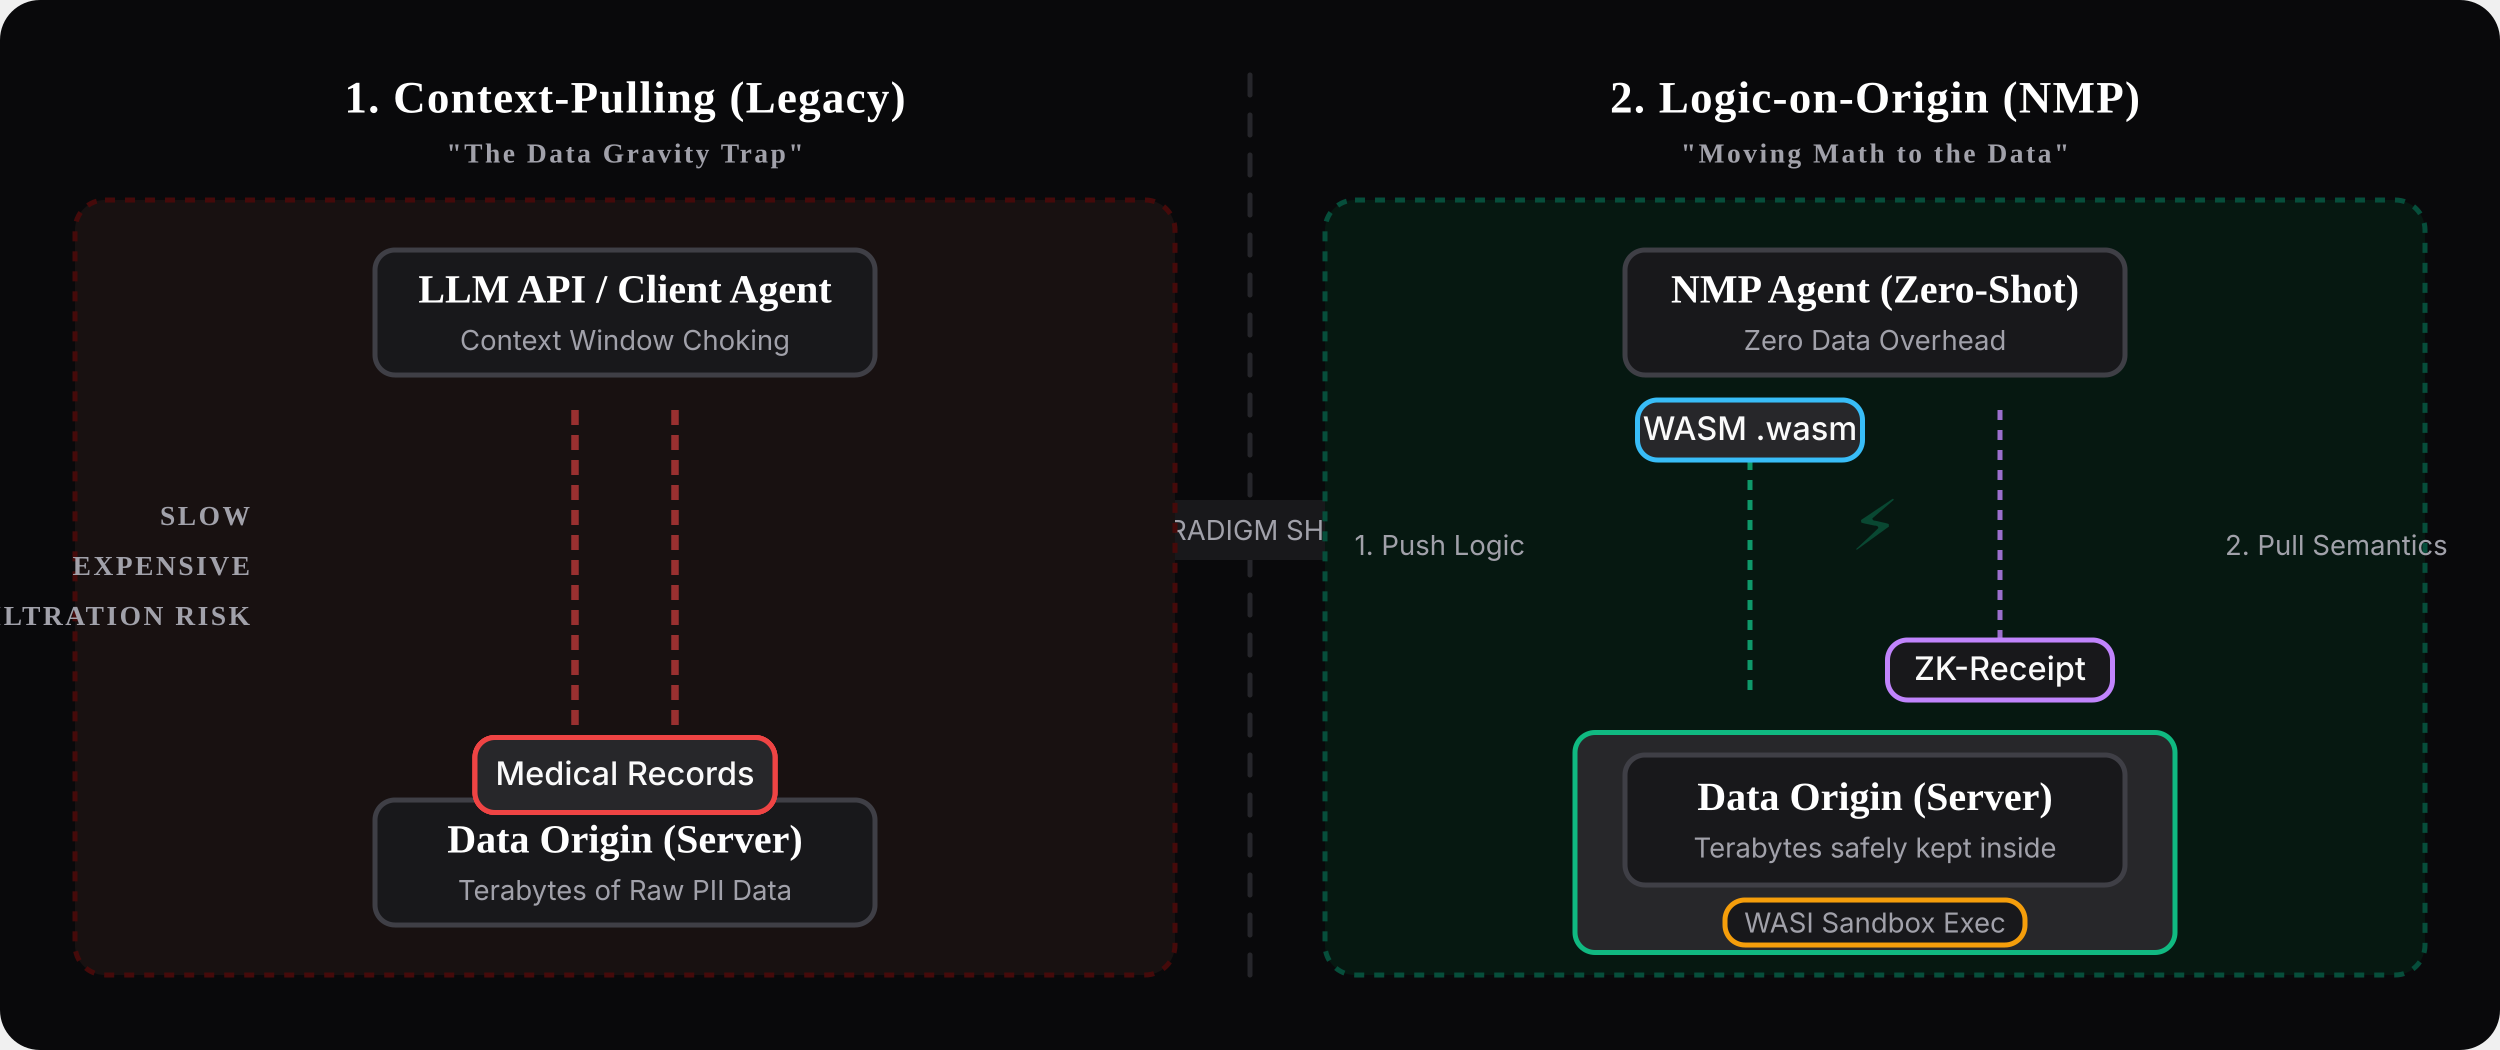
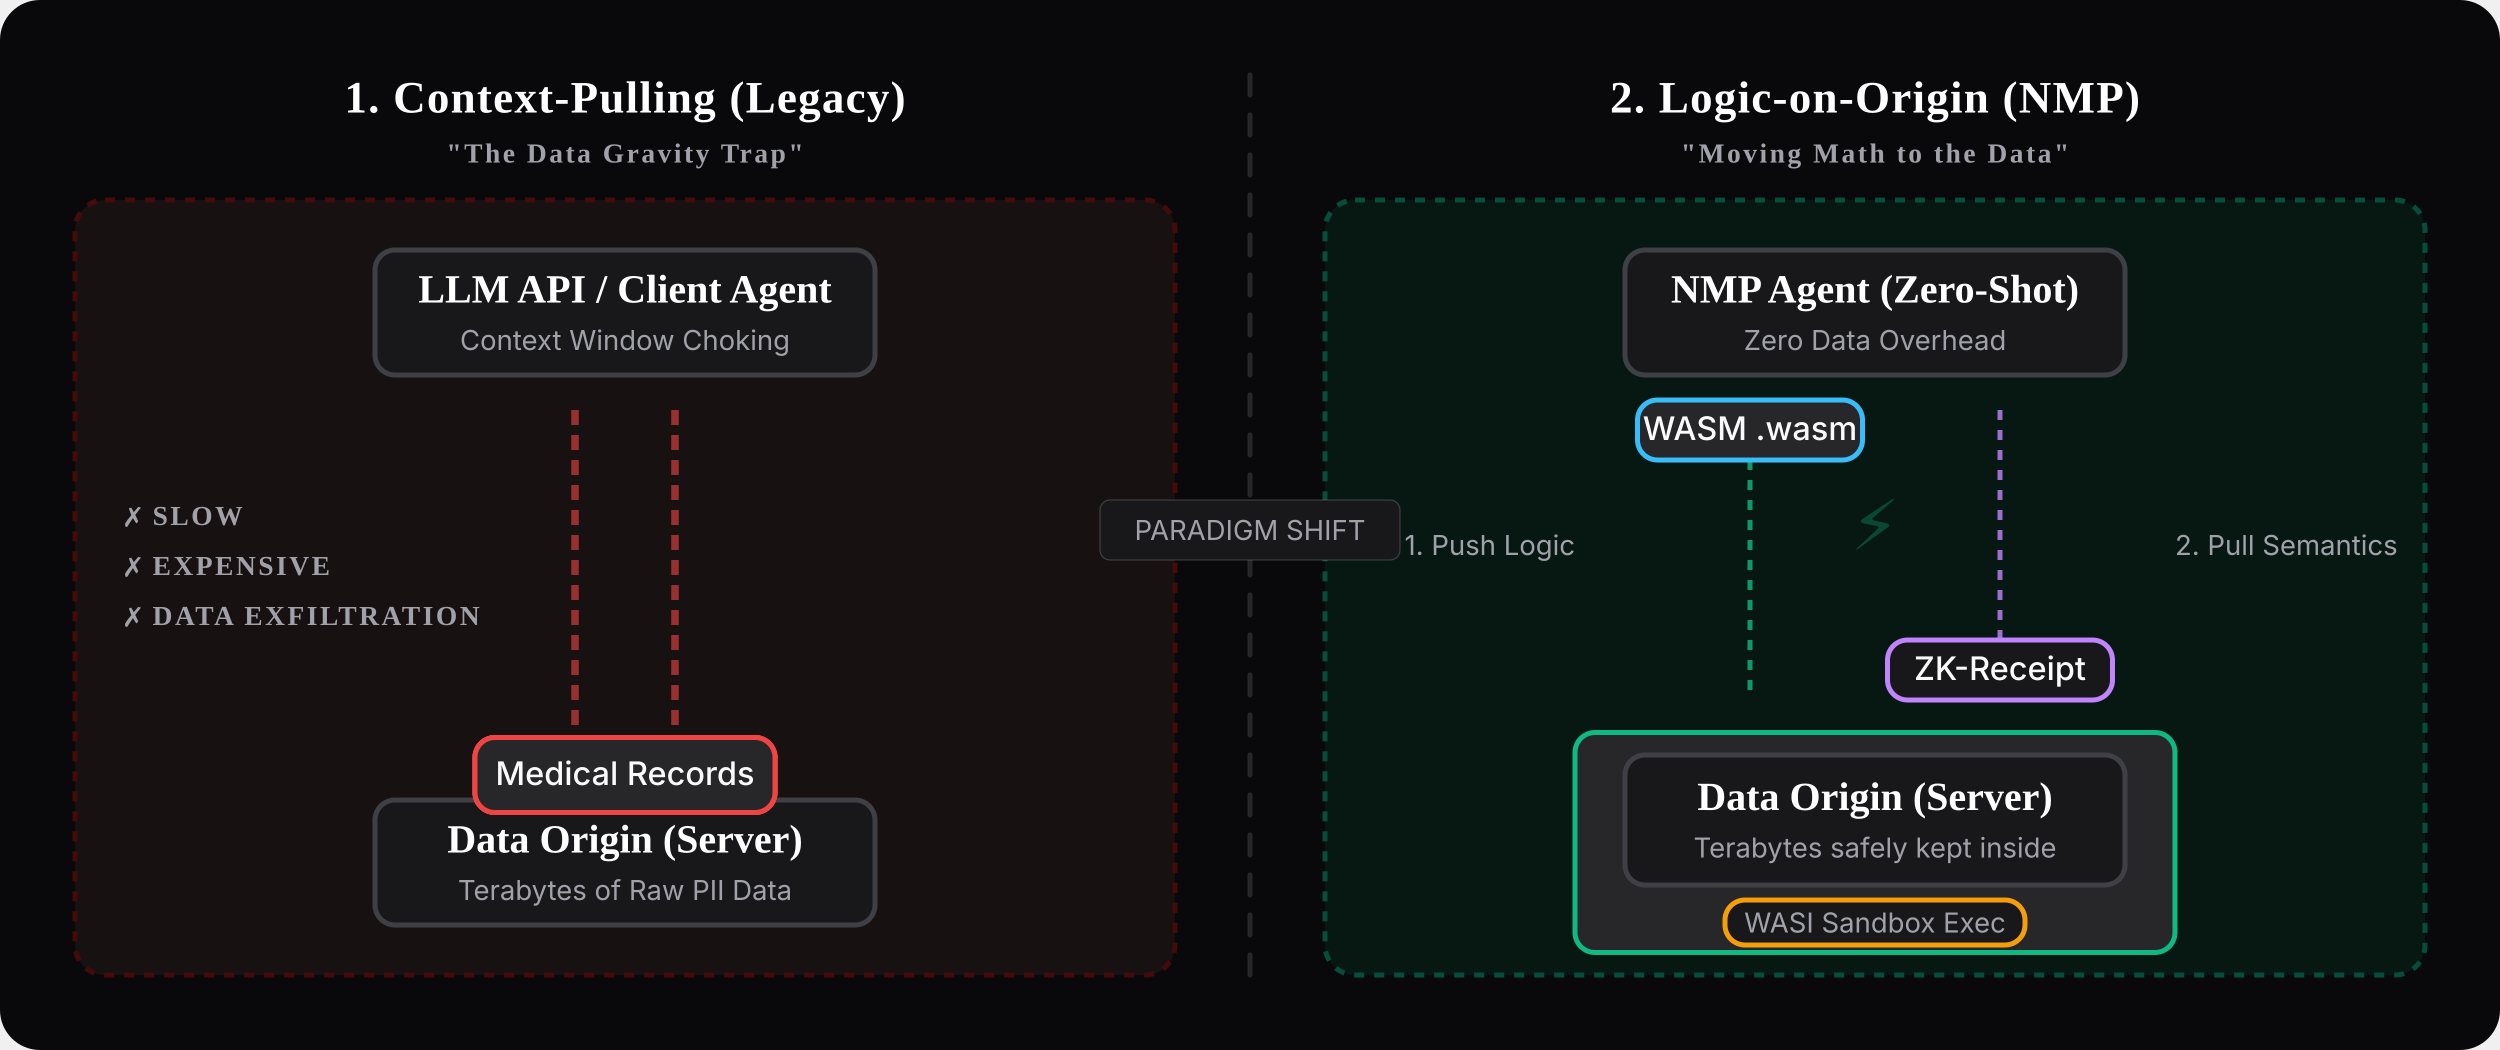
<svg xmlns="http://www.w3.org/2000/svg" width="1000" height="420" viewBox="0 0 1000 420">
  <rect width="1000" height="420" fill="#09090b" rx="16" />
  <style>
        .nmp-text {
            font-family: 'Inter', system-ui, sans-serif;
            font-size: 13px;
            font-weight: 500;
            fill: #FAFAFA;
        }

        .nmp-text-sm {
            font-family: 'Inter', system-ui, sans-serif;
            font-size: 11px;
            fill: #A1A1AA;
        }

        .nmp-title {
            font-weight: 700;
            font-size: 16px;
            fill: #FFFFFF;
        }

        .nmp-heading {
            font-weight: 800;
            font-size: 18px;
            fill: #FFFFFF;
            letter-spacing: 0.5px;
            text-transform: uppercase;
        }

        .nmp-subtitle {
            font-size: 11px;
            fill: #A1A1AA;
            text-transform: uppercase;
            letter-spacing: 1px;
            font-weight: 600;
        }

        /* Zones */
        .nmp-zone-bad {
            fill: #181111;
            stroke: #450a0a;
            stroke-width: 2;
            rx: 12;
            stroke-dasharray: 4 4;
        }

        .nmp-zone-good {
            fill: #061811;
            stroke: #064e3b;
            stroke-width: 2;
            rx: 12;
            stroke-dasharray: 4 4;
        }

        /* Elements */
        .nmp-box {
            fill: #18181b;
            stroke: #3f3f46;
            stroke-width: 2;
            rx: 8;
        }

        .nmp-box-red {
            fill: #27272a;
            stroke: #ef4444;
            stroke-width: 2;
            rx: 8;
        }

        .nmp-box-green {
            fill: #27272a;
            stroke: #10b981;
            stroke-width: 2;
            rx: 8;
        }

        .nmp-box-blue {
            fill: #27272a;
            stroke: #38bdf8;
            stroke-width: 2;
            rx: 8;
        }

        /* Lines */
        .nmp-line {
            stroke: #52525b;
            stroke-width: 2;
            fill: none;
            stroke-linecap: round;
            stroke-linejoin: round;
        }

        .nmp-line-red {
            stroke: #ef4444;
            stroke-width: 3;
            fill: none;
            stroke-dasharray: 6 4;
            opacity: 0.6;
        }

        .nmp-line-green {
            stroke: #10b981;
            stroke-width: 2;
            fill: none;
            stroke-dasharray: 4 4;
            opacity: 0.8;
        }

        .nmp-line-purple {
            stroke: #c084fc;
            stroke-width: 2;
            fill: none;
            stroke-dasharray: 4 4;
            opacity: 0.8;
        }

        /* Markers */
        .nmp-arrow {
            fill: #52525b;
        }

        /* ANIMATIONS */
        @keyframes slideRedD {
            0% {
                transform: translateY(0);
                opacity: 0;
            }

            10% {
                opacity: 1;
            }

            90% {
                opacity: 1;
            }

            100% {
                transform: translateY(-160px);
                opacity: 0;
            }
        }

        .anim-pull-1 {
            animation: slideRedD 2.5s cubic-bezier(0.4, 0, 0.2, 1) infinite;
        }

        .anim-pull-2 {
            animation: slideRedD 2.5s cubic-bezier(0.4, 0, 0.2, 1) infinite 0.8s;
        }

        .anim-pull-3 {
            animation: slideRedD 2.5s cubic-bezier(0.4, 0, 0.2, 1) infinite 1.6s;
        }

        @keyframes slideBlueD {
            0% {
                transform: translateY(0);
                opacity: 0;
            }

            10% {
                opacity: 1;
            }

            90% {
                opacity: 1;
            }

            100% {
                transform: translateY(160px);
                opacity: 0;
            }
        }

        .anim-push {
            animation: slideBlueD 2s cubic-bezier(0.4, 0, 0.2, 1) infinite;
        }

        @keyframes slidePurpleD {
            0% {
                transform: translateY(0);
                opacity: 0;
            }

            10% {
                opacity: 1;
            }

            90% {
                opacity: 1;
            }

            100% {
                transform: translateY(-160px);
                opacity: 0;
            }
        }

        .anim-return {
            animation: slidePurpleD 2s cubic-bezier(0.4, 0, 0.2, 1) infinite 1s;
        }

        @keyframes pulseAlertD {

            0%,
            100% {
                stroke: #ef4444;
            }

            50% {
                stroke: #7f1d1d;
            }
        }

        .anim-alert {
            animation: pulseAlertD 1.5s infinite;
        }

        @keyframes pulseShieldD {

            0%,
            100% {
                stroke: #10b981;
            }

            50% {
                stroke: #047857;
            }
        }

        .anim-shield {
            animation: pulseShieldD 2s infinite;
        }

        @keyframes marchLineRedD {
            to {
                stroke-dashoffset: -20;
            }
        }

        .anim-line-red {
            animation: marchLineRedD 1s linear infinite;
        }

        @keyframes marchLineGreenD {
            to {
                stroke-dashoffset: -16;
            }
        }

        .anim-line-green {
            animation: marchLineGreenD 1s linear infinite;
        }

        @keyframes marchLinePurpleD {
            to {
                stroke-dashoffset: 16;
            }
        }

        .anim-line-purple {
            animation: marchLinePurpleD 1s linear infinite;
        }
    </style>
  <defs>
    <marker id="arr-dark" markerWidth="10" markerHeight="7" refX="9" refY="3.5" orient="auto">
      <polygon points="0 0, 10 3.5, 0 7" class="nmp-arrow" />
    </marker>
  </defs>
-   <line x1="500" y1="30" x2="500" y2="390" class="nmp-line" stroke-dasharray="8 8" opacity="0.4" />
-   <rect x="440" y="200" width="120" height="24" fill="#18181b" rx="4" />
-   <text x="500" y="216" text-anchor="middle" class="nmp-text-sm" fill="#71717a">PARADIGM SHIFT</text>
  <text x="250" y="45" text-anchor="middle" class="nmp-heading" fill="#ef4444">1. Context-Pulling (Legacy)</text>
  <text x="250" y="65" text-anchor="middle" class="nmp-subtitle">"The Data Gravity Trap"</text>
  <rect x="30" y="80" width="440" height="310" class="nmp-zone-bad" />
  <rect x="150" y="100" width="200" height="50" class="nmp-box" />
  <text x="250" y="121" text-anchor="middle" class="nmp-title">LLM API / Client Agent</text>
  <text x="250" y="140" text-anchor="middle" class="nmp-text-sm" fill="#ef4444">Context Window Choking</text>
  <rect x="150" y="320" width="200" height="50" class="nmp-box" />
  <text x="250" y="341" text-anchor="middle" class="nmp-title">Data Origin (Server)</text>
  <text x="250" y="360" text-anchor="middle" class="nmp-text-sm">Terabytes of Raw PII Data</text>
  <path d="M 230 310 L 230 160" class="nmp-line-red anim-line-red" />
  <path d="M 270 310 L 270 160" class="nmp-line-red anim-line-red" />
  <g transform="translate(250, 310)">
    <g class="anim-pull-1">
      <rect x="-60" y="-15" width="120" height="30" class="nmp-box-red anim-alert" />
      <text x="0" y="4" text-anchor="middle" class="nmp-text" fill="#ef4444">GBs of Raw Logs</text>
    </g>
  </g>
  <g transform="translate(250, 310)">
    <g class="anim-pull-2">
      <rect x="-60" y="-15" width="120" height="30" class="nmp-box-red anim-alert" />
      <text x="0" y="4" text-anchor="middle" class="nmp-text" fill="#ef4444">User Passwords</text>
    </g>
  </g>
  <g transform="translate(250, 310)">
    <g class="anim-pull-3">
      <rect x="-60" y="-15" width="120" height="30" class="nmp-box-red anim-alert" />
      <text x="0" y="4" text-anchor="middle" class="nmp-text" fill="#ef4444">Medical Records</text>
    </g>
  </g>
-   <text x="100" y="210" text-anchor="end" class="nmp-subtitle" fill="#ef4444">SLOW</text>
-   <text x="100" y="230" text-anchor="end" class="nmp-subtitle" fill="#ef4444">EXPENSIVE</text>
-   <text x="100" y="250" text-anchor="end" class="nmp-subtitle" fill="#ef4444">EXFILTRATION RISK</text>
+   <text x="50" y="210" text-anchor="start" class="nmp-subtitle" fill="#ef4444">✗ SLOW</text>
+   <text x="50" y="230" text-anchor="start" class="nmp-subtitle" fill="#ef4444">✗ EXPENSIVE</text>
+   <text x="50" y="250" text-anchor="start" class="nmp-subtitle" fill="#ef4444">✗ DATA EXFILTRATION</text>
  <text x="750" y="45" text-anchor="middle" class="nmp-heading" fill="#10b981">2. Logic-on-Origin (NMP)</text>
  <text x="750" y="65" text-anchor="middle" class="nmp-subtitle">"Moving Math to the Data"</text>
  <rect x="530" y="80" width="440" height="310" class="nmp-zone-good" />
  <rect x="650" y="100" width="200" height="50" class="nmp-box" />
  <text x="750" y="121" text-anchor="middle" class="nmp-title">NMP Agent (Zero-Shot)</text>
  <text x="750" y="140" text-anchor="middle" class="nmp-text-sm" fill="#10b981">Zero Data Overhead</text>
  <rect x="630" y="293" width="240" height="88" class="nmp-box-green anim-shield" fill="rgba(6, 78, 59, 0.1)" />
  <rect x="650" y="302" width="200" height="52" class="nmp-box" />
  <text x="750" y="324" text-anchor="middle" class="nmp-title">Data Origin (Server)</text>
  <text x="750" y="343" text-anchor="middle" class="nmp-text-sm">Terabytes safely kept inside</text>
  <rect x="690" y="360" width="120" height="18" class="nmp-box" style="stroke:#f59e0b" />
  <text x="750" y="373" text-anchor="middle" class="nmp-text-sm" fill="#fcd34d">WASI Sandbox Exec</text>
  <path d="M 700 160 L 700 280" class="nmp-line-green anim-line-green" />
  <path d="M 800 280 L 800 160" class="nmp-line-purple anim-line-purple" />
  <g transform="translate(700, 160)">
    <g class="anim-push">
      <rect x="-45" y="0" width="90" height="24" class="nmp-box-blue" />
      <text x="0" y="16" text-anchor="middle" class="nmp-text" fill="#7dd3fc">WASM .wasm</text>
    </g>
  </g>
  <g transform="translate(800, 280)">
    <g class="anim-return">
      <rect x="-45" y="-24" width="90" height="24" class="nmp-box" style="stroke:#c084fc" />
      <text x="0" y="-8" text-anchor="middle" class="nmp-text" fill="#e879f9">ZK-Receipt</text>
    </g>
  </g>
-   <text x="610" y="222" text-anchor="end" class="nmp-text-sm" fill="#38bdf8">1. Push Logic</text>
-   <text x="890" y="222" text-anchor="start" class="nmp-text-sm" fill="#c084fc">2. Pull Semantics</text>
+   <text x="630" y="222" text-anchor="end" class="nmp-text-sm" fill="#38bdf8">1. Push Logic</text>
+   <text x="870" y="222" text-anchor="start" class="nmp-text-sm" fill="#c084fc">2. Pull Semantics</text>
  <text x="750" y="220" text-anchor="middle" font-size="28" fill="#10b981" opacity="0.3" font-family="'Inter', sans-serif">⚡</text>
+   <line x1="500" y1="30" x2="500" y2="390" class="nmp-line" stroke-dasharray="8 8" opacity="0.4" />
+   <rect x="440" y="200" width="120" height="24" fill="#18181b" rx="4" stroke="#e4e4e7" stroke-width="0.5" stroke-opacity="0.2" />
+   <text x="500" y="216" text-anchor="middle" class="nmp-text-sm" fill="#71717a">PARADIGM SHIFT</text>
</svg>
